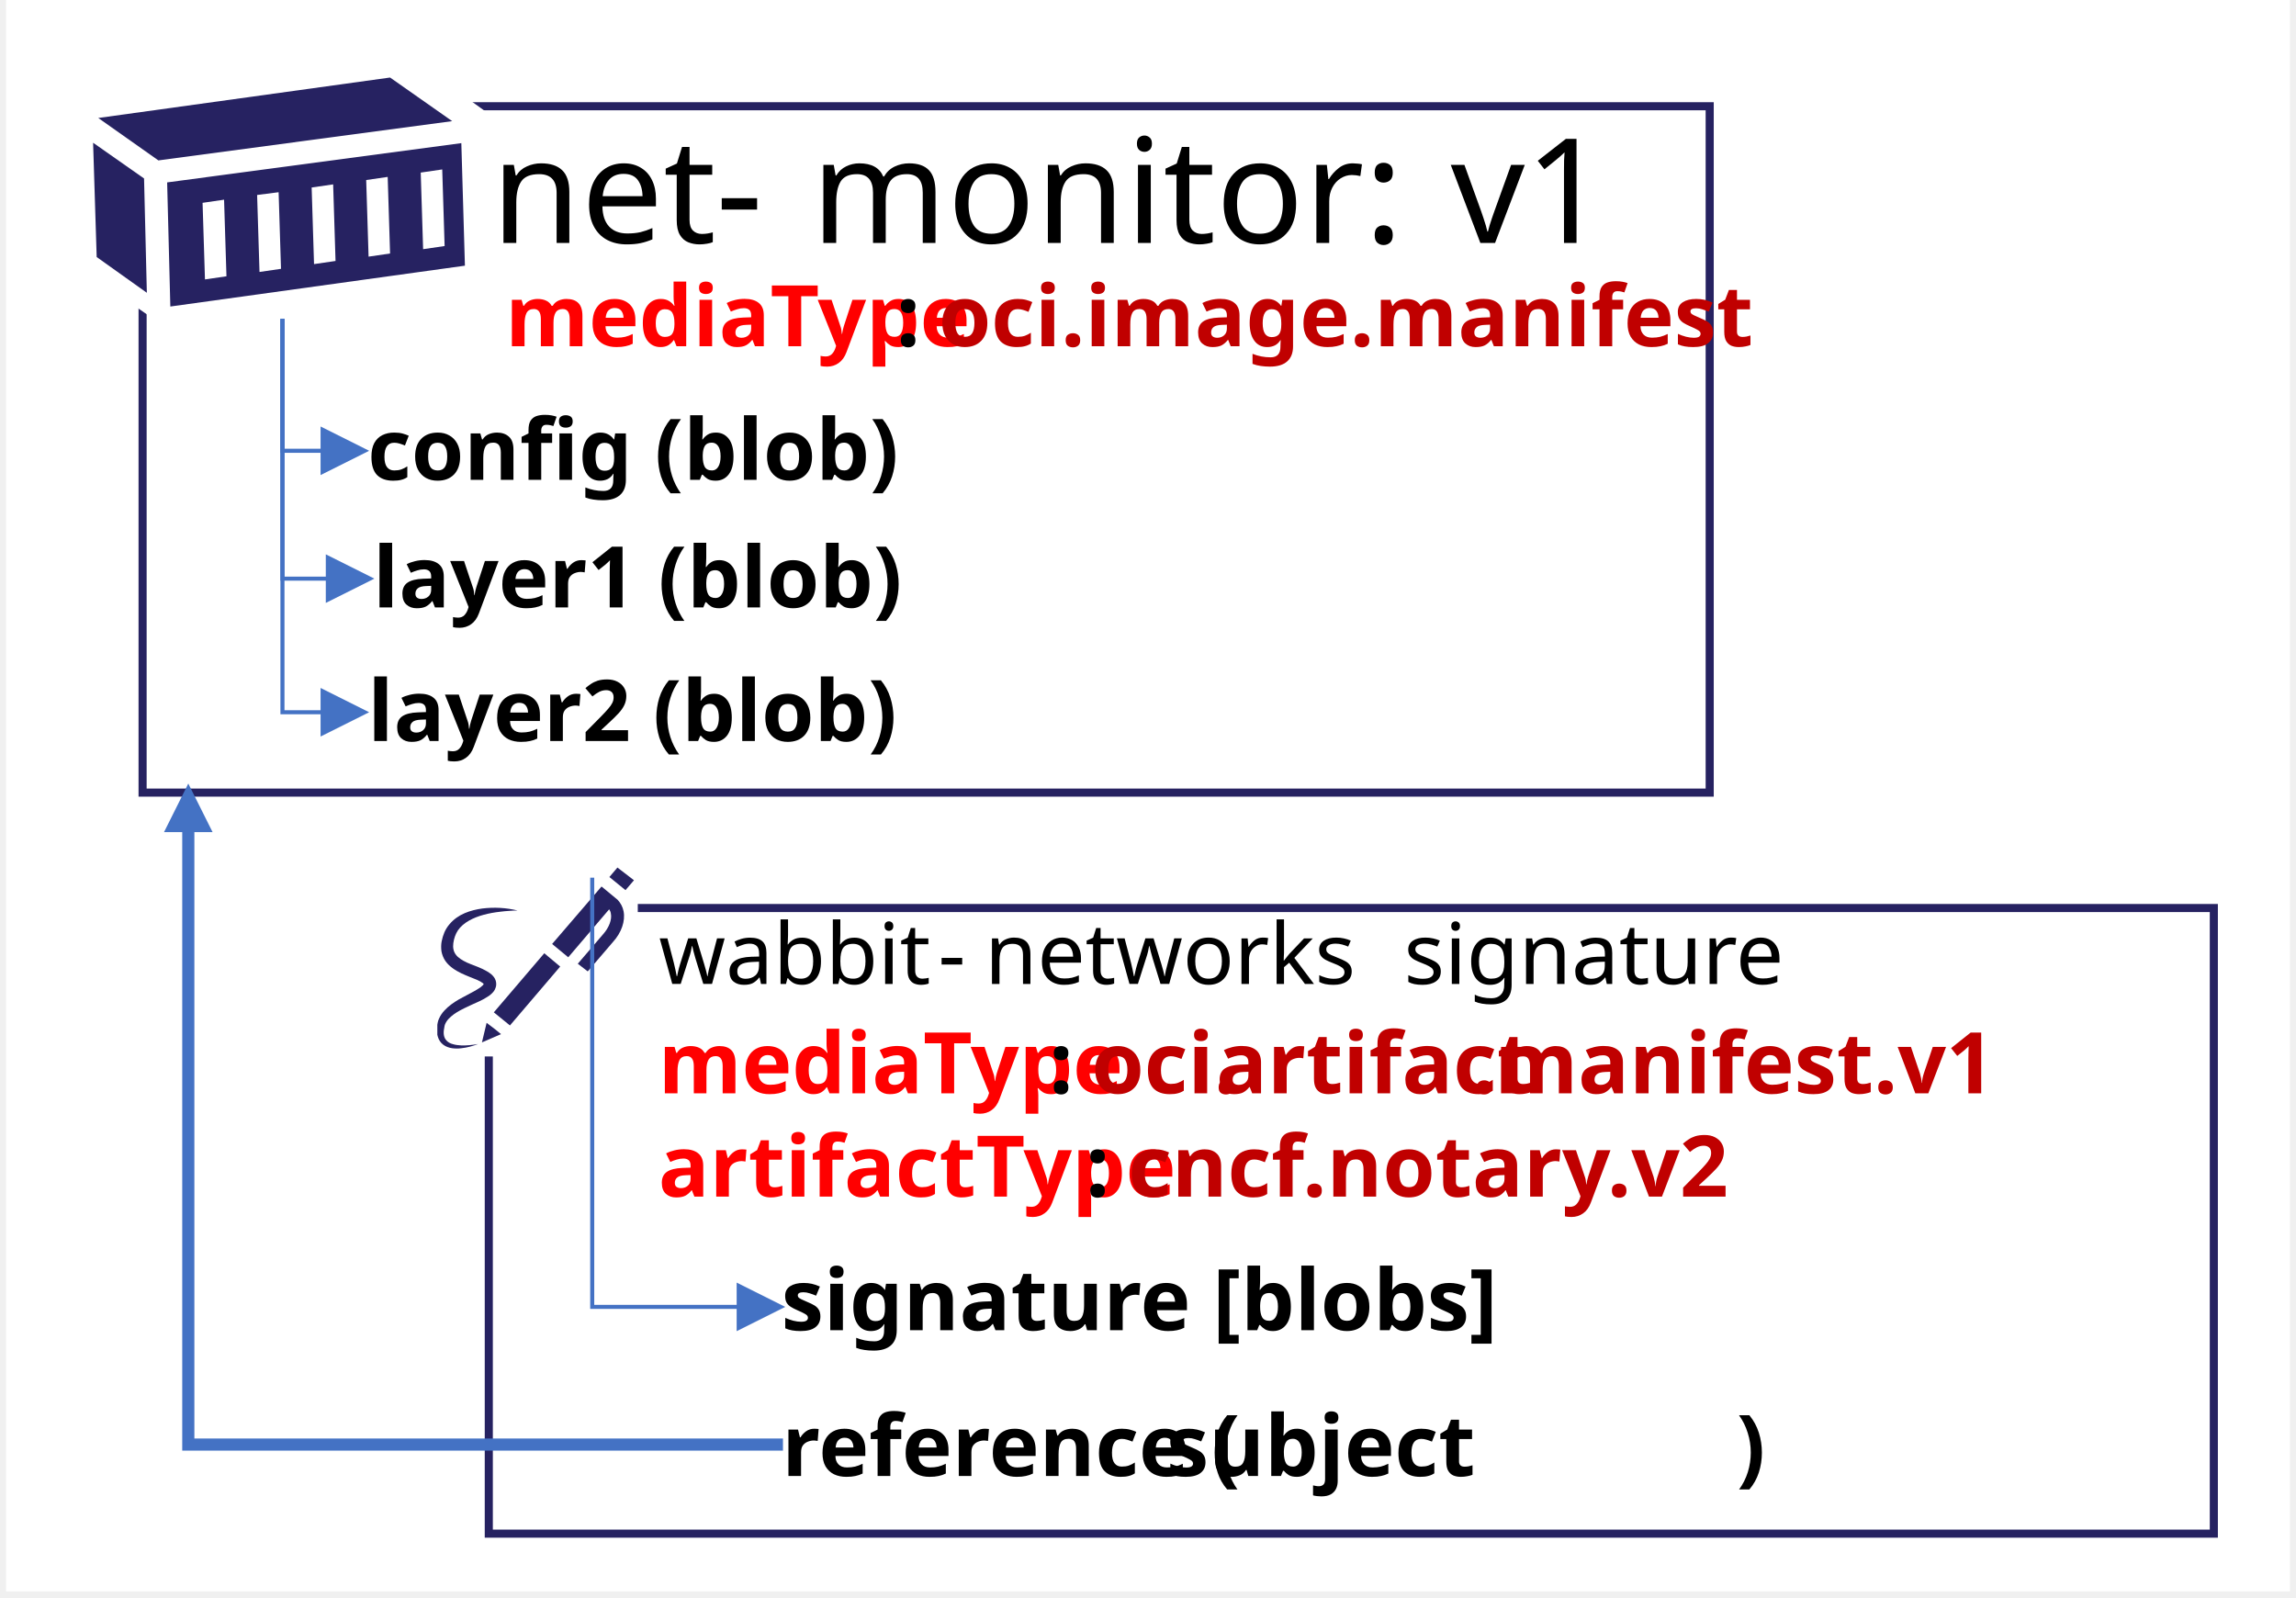
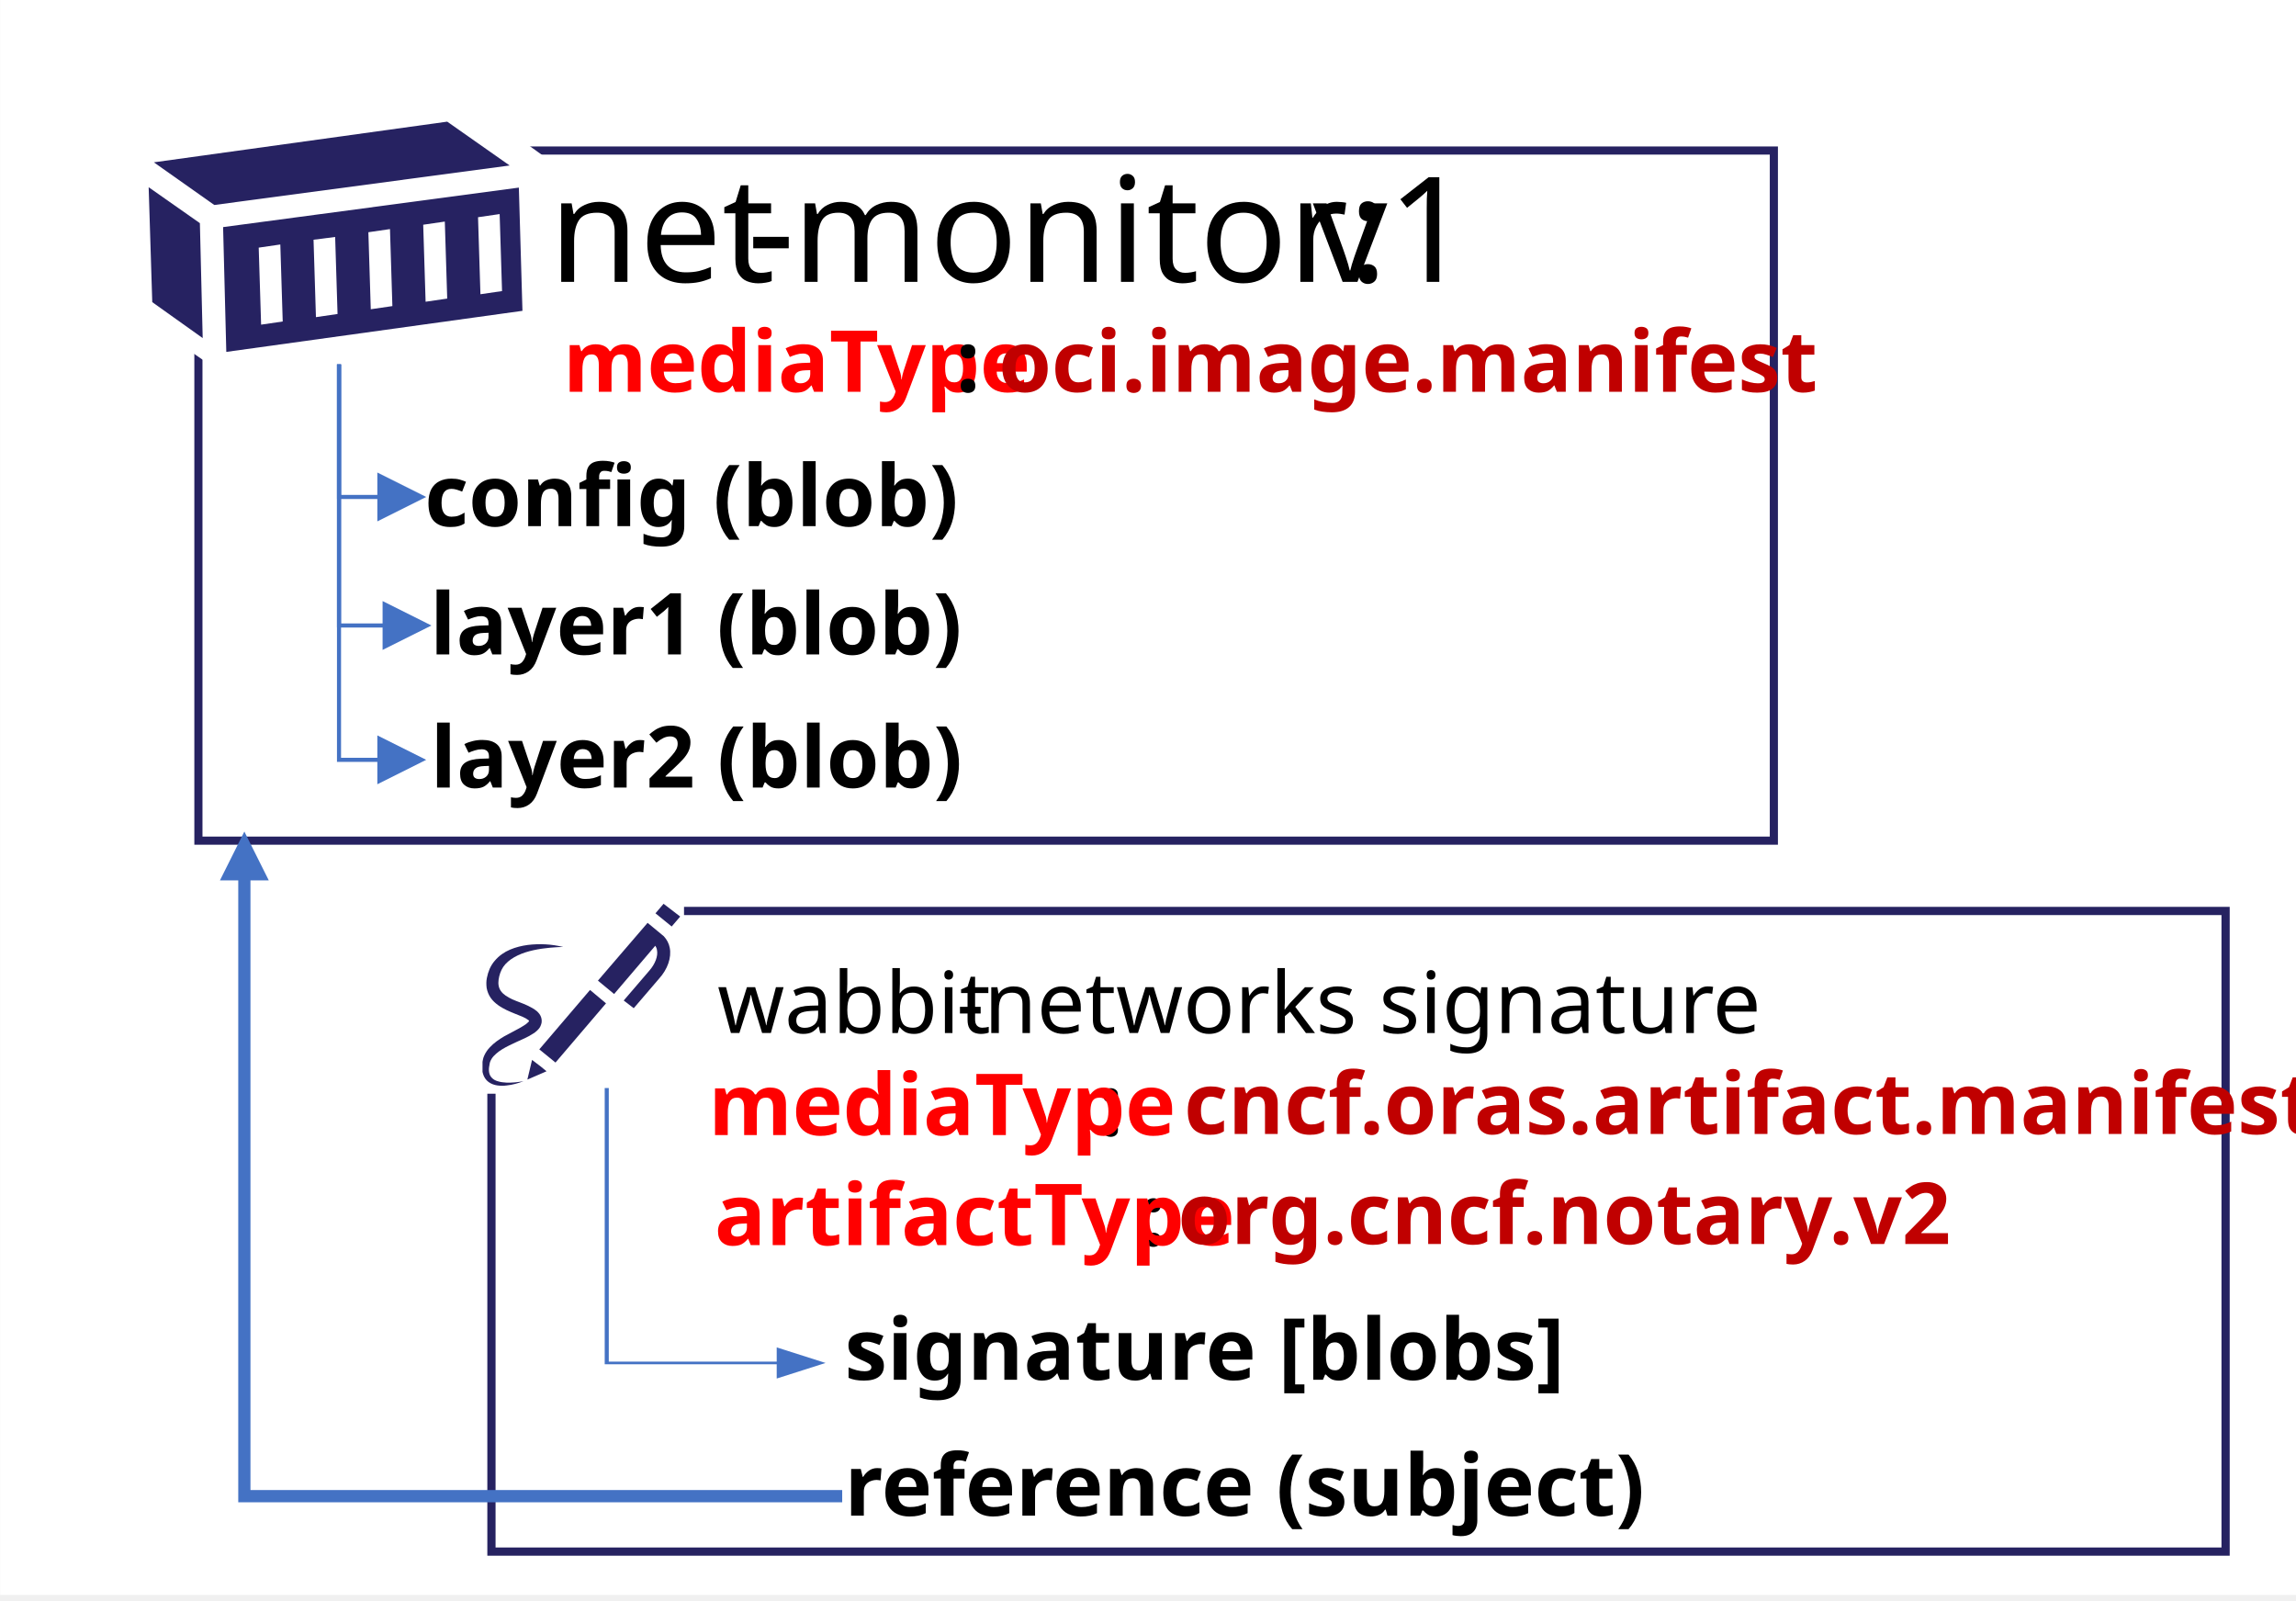
- <svg xmlns="http://www.w3.org/2000/svg" width="378" height="263" overflow="hidden">
-   <defs>
+ <svg xmlns="http://www.w3.org/2000/svg" width="99.483mm" height="69.321mm" viewBox="0 0 99.483 69.321" version="1.1" id="svg9533">
+   <defs id="defs9530">
    <clipPath id="clip0">
-       <rect x="503" y="20" width="378" height="263" />
+       <rect x="504" y="20" width="376" height="262" id="rect9537" />
    </clipPath>
    <clipPath id="clip1">
-       <rect x="518" y="30" width="62" height="42" />
+       <rect x="518" y="30" width="62" height="42" id="rect9540" />
    </clipPath>
    <clipPath id="clip2">
-       <rect x="518" y="30" width="62" height="42" />
+       <rect x="518" y="30" width="62" height="42" id="rect9543" />
    </clipPath>
    <clipPath id="clip3">
-       <rect x="518" y="20" width="62" height="62" />
+       <rect x="518" y="20" width="62" height="62" id="rect9546" />
    </clipPath>
    <clipPath id="clip4">
-       <rect x="575" y="162" width="33" height="33" />
+       <rect x="575" y="162" width="33" height="33" id="rect9549" />
    </clipPath>
    <clipPath id="clip5">
-       <rect x="575" y="162" width="33" height="33" />
+       <rect x="575" y="162" width="33" height="33" id="rect9552" />
    </clipPath>
    <clipPath id="clip6">
-       <rect x="574" y="162" width="35" height="33" />
+       <rect x="574" y="162" width="35" height="33" id="rect9555" />
    </clipPath>
    <clipPath id="clip7">
-       <rect x="574" y="162" width="35" height="33" />
+       <rect x="574" y="162" width="35" height="33" id="rect9558" />
    </clipPath>
    <clipPath id="clip8">
-       <rect x="574" y="162" width="34" height="33" />
+       <rect x="574" y="162" width="34" height="33" id="rect9561" />
    </clipPath>
    <clipPath id="clip9">
-       <rect x="574" y="162" width="34" height="33" />
+       <rect x="574" y="162" width="34" height="33" id="rect9564" />
    </clipPath>
    <clipPath id="clip10">
-       <rect x="574" y="162" width="34" height="33" />
+       <rect x="574" y="162" width="34" height="33" id="rect9567" />
    </clipPath>
    <clipPath id="clip11">
-       <rect x="574" y="162" width="34" height="33" />
+       <rect x="574" y="162" width="34" height="33" id="rect9570" />
+     </clipPath>
+     <clipPath id="clip0-0">
+       <rect x="591" y="357" width="33" height="33" id="rect33584" />
    </clipPath>
  </defs>
-   <g clip-path="url(#clip0)" transform="translate(-503 -20)">
-     <rect x="504" y="20" width="376" height="262" fill="#FFFFFF" />
-     <path d="M526.475 37.492 784.475 37.492 784.475 150.492 526.475 150.492Z" stroke="#262261" stroke-width="1.333" stroke-miterlimit="8" fill="#FFFFFF" fill-rule="evenodd" />
-     <text font-family="Consolas,Consolas_MSFontService,sans-serif" font-weight="400" font-size="24" transform="translate(583.842 60)">net-<tspan font-size="24" x="52.667" y="0">monitor:</tspan>
-       <tspan font-size="24" x="158" y="0">v1</tspan>
-     </text>
-     <path d="M571.349 29.992 584.438 39.436C584.621 47.886 584.793 56.335 584.977 64.785L527.523 71.992 516.031 64.04C515.848 55.425 516.203 45.815 516.031 37.2L571.349 29.992Z" fill="#FFFFFF" fill-rule="evenodd" />
-     <g clip-path="url(#clip1)">
-       <g clip-path="url(#clip2)">
-         <g clip-path="url(#clip3)">
-           <path d="M60.724 43.328 60.142 23.151 12.352 29.618 12.869 50.053 60.724 43.328ZM57.038 27.484 57.426 40.094 53.934 40.612 53.545 28.001 57.038 27.484ZM48.178 28.713 48.566 41.323 45.074 41.84 44.686 29.23 48.178 28.713ZM39.318 29.942 39.706 42.552 36.214 43.069 35.826 30.459 39.318 29.942ZM30.459 31.235 30.847 43.845 27.355 44.362 26.967 31.688 30.459 31.235ZM21.599 32.464 21.987 45.074 18.495 45.591 18.107 32.981 21.599 32.464Z" fill="#262261" transform="matrix(1.01346 0 0 1 518 20.4118)" />
-           <path d="M0.905 41.905 9.054 47.79 8.601 28.971 0.323 23.087Z" fill="#262261" transform="matrix(1.01346 0 0 1 518 20.4118)" />
-           <path d="M58.654 19.53 48.566 12.352 1.164 19.012 10.929 25.997Z" fill="#262261" transform="matrix(1.01346 0 0 1 518 20.4118)" />
+   <g id="layer1" transform="translate(0.3046117,-0.06652)">
+     <g clip-path="url(#clip0)" transform="matrix(0.2645833,0,0,0.2645833,-133.6546,-5.225147)" id="g9681">
+       <rect x="504.017" y="19.155" width="375.999" height="262" fill="#ffffff" id="rect9575" />
+       <path d="m 536.492,44.648 h 258 v 112.999 h -258 z" stroke="#262261" stroke-width="1.333" stroke-miterlimit="8" fill="#ffffff" fill-rule="evenodd" id="path9577" />
+       <text font-family="Calibri, Calibri_MSFontService, sans-serif" font-weight="400" font-size="24px" id="text9585" x="593.859" y="66.155">net<tspan font-size="24px" x="626.399" y="66.155" id="tspan9579">-</tspan>
+         <tspan font-size="24px" x="633.733" y="66.155" id="tspan9581">monitor:</tspan>
+         <tspan font-size="24px" x="718.999" y="66.155" id="tspan9583">v1</tspan>
+       </text>
+       <path d="m 581.366,37.148 13.089,9.444 c 0.183,8.45 0.355,16.899 0.539,25.349 l -57.454,7.207 -11.492,-7.953 c -0.183,-8.615 0.172,-18.224 0,-26.84 z" fill="#ffffff" fill-rule="evenodd" id="path9587" />
+       <g clip-path="url(#clip1)" id="g9599" transform="translate(10.01717,7.15512)">
+         <g clip-path="url(#clip2)" id="g9597">
+           <g clip-path="url(#clip3)" id="g9595">
+             <path d="M 60.724,43.328 60.142,23.151 12.352,29.618 12.869,50.053 Z m -3.686,-15.844 0.388,12.61 -3.492,0.517 -0.388,-12.61 z m -8.86,1.229 0.388,12.61 -3.492,0.517 -0.388,-12.61 z m -8.86,1.229 0.388,12.61 -3.492,0.517 -0.388,-12.61 z m -8.86,1.293 0.388,12.61 -3.492,0.517 -0.388,-12.675 z m -8.86,1.229 0.388,12.61 -3.492,0.517 -0.388,-12.61 z" fill="#262261" transform="matrix(1.01346,0,0,1,518,20.4118)" id="path9589" />
+             <path d="M 0.905,41.905 9.054,47.79 8.601,28.971 0.323,23.087 Z" fill="#262261" transform="matrix(1.01346,0,0,1,518,20.4118)" id="path9591" />
+             <path d="M 58.654,19.53 48.566,12.352 1.164,19.012 10.929,25.997 Z" fill="#262261" transform="matrix(1.01346,0,0,1,518,20.4118)" id="path9593" />
+           </g>
        </g>
      </g>
-     </g>
-     <text font-family="Calibri,Calibri_MSFontService,sans-serif" font-weight="700" font-size="14" transform="translate(564.387 120)">layer1 (blob)<tspan font-size="14" x="-0.86" y="22">layer2 (blob)</tspan>
-     </text>
-     <path d="M557.97 115.597 549.167 115.597 549.167 72.5 549.833 72.5 549.833 115.264 549.5 114.93 557.97 114.93ZM556.637 111.264 564.637 115.264 556.637 119.264Z" fill="#4472C4" />
-     <path d="M557.11 137.592 549.167 137.592 549.167 72.5 549.833 72.5 549.833 137.259 549.5 136.925 557.11 136.925ZM555.777 133.259 563.777 137.259 555.777 141.259Z" fill="#4472C4" />
-     <text font-family="Calibri,Calibri_MSFontService,sans-serif" font-weight="700" font-size="14" transform="translate(563.527 99)">config (blob)</text>
-     <path d="M557.11 94.548 549.167 94.548 549.167 72.5 549.833 72.5 549.833 94.215 549.5 93.881 557.11 93.881ZM555.777 90.215 563.777 94.215 555.777 98.215Z" fill="#4472C4" />
-     <text fill="#FF0000" font-family="Calibri,Calibri_MSFontService,sans-serif" font-weight="700" font-size="14" transform="translate(586.185 77)">mediaType<tspan fill="#000000" font-size="14" x="64.333" y="0">: </tspan>
-       <tspan fill="#C00000" font-size="14" x="71.333" y="0">oci.image.manifest</tspan>
-     </text>
-     <path d="M583.472 169.493 867.472 169.493 867.472 272.493 583.472 272.493Z" stroke="#262261" stroke-width="1.333" stroke-miterlimit="8" fill="#FFFFFF" fill-rule="evenodd" />
-     <g clip-path="url(#clip4)">
-       <g clip-path="url(#clip5)">
-         <g clip-path="url(#clip6)">
-           <g clip-path="url(#clip7)">
-             <path d="M183.097 267.726 217.161 267.726 217.161 299.661 183.097 299.661Z" fill="#FFFFFF" transform="matrix(1.00067 0 0 1 391.237 -105.726)" />
-             <g clip-path="url(#clip8)">
-               <g clip-path="url(#clip9)">
-                 <g clip-path="url(#clip10)">
-                   <g clip-path="url(#clip11)">
-                     <path d="M19.754 16.335 17.264 14.143 9.363 23.871 11.886 26.029Z" fill="#262261" transform="matrix(1.05141 0 0 1 574.456 162.796)" />
-                     <path d="M9.562 26.66 8.234 25.598 7.503 28.818 10.491 27.457Z" fill="#262261" transform="matrix(1.05141 0 0 1 574.456 162.796)" />
-                     <path d="M27.457 1.594 29.98 3.752 31.308 2.125 28.718 0.033Z" fill="#262261" transform="matrix(1.05141 0 0 1 574.456 162.796)" />
-                     <path d="M22.51 15.87 24.07 17.131 28.021 12.284C29.349 10.757 29.98 8.831 29.681 7.238 29.549 6.507 29.216 5.877 28.752 5.345L26.228 3.154 18.493 12.616 21.016 14.807 27.424 6.906C27.556 7.105 27.656 7.337 27.689 7.603 27.888 8.599 27.39 9.927 26.494 10.989L22.51 15.87Z" fill="#262261" transform="matrix(1.05141 0 0 1 574.456 162.796)" />
-                     <path d="M1.693 25.93C1.76 25.764 1.826 25.598 1.926 25.432 2.125 25.1 2.357 24.834 2.656 24.568 3.22 24.037 3.951 23.605 4.714 23.207 5.478 22.809 6.275 22.444 7.105 22.045 7.503 21.846 7.935 21.613 8.367 21.315 8.599 21.182 8.798 21.016 9.03 20.784 9.263 20.551 9.495 20.285 9.628 19.854 9.794 19.456 9.761 18.924 9.628 18.559 9.495 18.161 9.23 17.862 8.997 17.629 8.499 17.198 8.034 16.965 7.603 16.733 6.74 16.301 5.91 16.036 5.146 15.671 4.416 15.305 3.785 14.907 3.42 14.376 3.054 13.878 2.922 13.214 3.021 12.483 3.121 11.72 3.353 10.989 3.752 10.358 4.582 9.097 6.142 8.267 7.802 7.802 8.632 7.57 9.495 7.404 10.392 7.304 10.823 7.238 11.288 7.204 11.72 7.171 12.151 7.138 12.616 7.105 13.081 7.105 11.288 6.64 9.429 6.54 7.57 6.773 6.64 6.906 5.71 7.138 4.814 7.537 3.918 7.935 3.088 8.533 2.424 9.363 2.092 9.761 1.826 10.226 1.627 10.691 1.428 11.188 1.295 11.653 1.195 12.185 1.096 12.716 1.096 13.247 1.162 13.811 1.262 14.376 1.461 14.94 1.793 15.438 2.125 15.936 2.523 16.301 2.955 16.634 3.386 16.965 3.818 17.198 4.25 17.43 5.113 17.862 5.976 18.194 6.74 18.526 7.105 18.692 7.437 18.891 7.636 19.057 7.736 19.123 7.769 19.19 7.769 19.223 7.769 19.256 7.769 19.223 7.769 19.223 7.769 19.223 7.736 19.323 7.636 19.422 7.537 19.522 7.404 19.621 7.271 19.754 6.972 19.987 6.607 20.186 6.242 20.418 5.478 20.85 4.681 21.282 3.884 21.746 3.088 22.244 2.291 22.809 1.627 23.572 1.295 23.938 0.996 24.402 0.797 24.867 0.697 25.1 0.598 25.365 0.564 25.631 0.498 25.896 0.498 26.129 0.465 26.361 0.432 26.859 0.432 27.357 0.598 27.888 0.73 28.386 1.029 28.884 1.461 29.216 1.892 29.549 2.39 29.714 2.855 29.781 3.353 29.847 3.818 29.847 4.283 29.781 5.212 29.681 6.076 29.416 6.906 29.084 6.009 29.25 5.113 29.349 4.25 29.316 3.818 29.283 3.386 29.25 2.988 29.117 2.59 29.017 2.224 28.818 1.992 28.552 1.494 28.054 1.428 27.258 1.594 26.461 1.594 26.328 1.66 26.096 1.693 25.93Z" fill="#262261" transform="matrix(1.05141 0 0 1 574.456 162.796)" />
+       <text font-family="Calibri, Calibri_MSFontService, sans-serif" font-weight="700" font-size="14px" id="text9603" x="574.404" y="127.155">layer1 (blob)<tspan font-size="14px" x="573.544" y="149.155" id="tspan9601" />
+       </text>
+       <path d="m 567.987,122.752 h -8.803 v -43.097 h 0.666 v 42.764 l -0.333,-0.334 h 8.47 z m -1.333,-4.333 8,4 -8,4 z" fill="#4472c4" id="path9605" />
+       <path d="m 567.127,144.747 h -7.943 v -65.092 h 0.666 v 64.759 l -0.333,-0.334 h 7.61 z m -1.333,-4.333 8,4 -8,4 z" fill="#4472c4" id="path9607" />
+       <text font-family="Calibri, Calibri_MSFontService, sans-serif" font-weight="700" font-size="14px" id="text9609" x="573.544" y="106.155">config (blob)</text>
+       <path d="m 567.127,101.703 h -7.943 v -22.048 h 0.666 v 21.715 l -0.333,-0.333 h 7.61 z m -1.333,-4.333 8,4 -8,4 z" fill="#4472c4" id="path9611" />
+       <text fill="#ff0000" font-family="Calibri, Calibri_MSFontService, sans-serif" font-weight="700" font-size="14px" id="text9617" x="596.202" y="84.155">mediaType<tspan fill="#000000" font-size="14px" x="660.535" y="84.155" id="tspan9613">:</tspan>
+         <tspan fill="#c00000" font-size="14px" x="667.535" y="84.155" id="tspan9615">oci.image.manifest</tspan>
+       </text>
+       <path d="M 584.48,169.161 H 868.468 V 274.057 H 584.48 Z" stroke="#262261" stroke-width="1.346" stroke-miterlimit="8" fill="#ffffff" fill-rule="evenodd" id="path9619" />
+       <g clip-path="url(#clip4)" id="g9647" transform="translate(8.017168,5.15512)">
+         <g clip-path="url(#clip5)" id="g9645">
+           <g clip-path="url(#clip6)" id="g9643">
+             <g clip-path="url(#clip7)" id="g9641">
+               <path d="m 183.097,267.726 h 34.064 v 31.935 h -34.064 z" fill="#ffffff" transform="matrix(1.00067,0,0,1,391.237,-105.726)" id="path9621" />
+               <g clip-path="url(#clip8)" id="g9639">
+                 <g clip-path="url(#clip9)" id="g9637">
+                   <g clip-path="url(#clip10)" id="g9635">
+                     <g clip-path="url(#clip11)" id="g9633">
+                       <path d="m 19.754,16.335 -2.49,-2.191 -7.902,9.728 2.523,2.158 z" fill="#262261" transform="matrix(1.05141,0,0,1,574.456,162.796)" id="path9623" />
+                       <path d="M 9.562,26.66 8.234,25.598 7.503,28.818 10.491,27.457 Z" fill="#262261" transform="matrix(1.05141,0,0,1,574.456,162.796)" id="path9625" />
+                       <path d="M 27.457,1.594 29.98,3.752 31.308,2.125 28.718,0.033 Z" fill="#262261" transform="matrix(1.05141,0,0,1,574.456,162.796)" id="path9627" />
+                       <path d="m 22.51,15.87 1.561,1.262 3.951,-4.847 C 29.349,10.757 29.98,8.831 29.681,7.238 29.549,6.507 29.216,5.877 28.752,5.345 l -2.523,-2.191 -7.736,9.462 2.523,2.191 6.408,-7.902 c 0.133,0.199 0.232,0.432 0.266,0.697 0.199,0.996 -0.299,2.324 -1.195,3.386 z" fill="#262261" transform="matrix(1.05141,0,0,1,574.456,162.796)" id="path9629" />
+                       <path d="m 1.693,25.93 c 0.066,-0.166 0.133,-0.332 0.232,-0.498 0.199,-0.332 0.432,-0.598 0.73,-0.863 0.564,-0.531 1.295,-0.963 2.058,-1.361 0.764,-0.398 1.56,-0.763 2.39,-1.162 0.398,-0.199 0.83,-0.432 1.262,-0.731 0.232,-0.133 0.432,-0.299 0.664,-0.531 0.232,-0.232 0.465,-0.498 0.598,-0.93 0.166,-0.398 0.133,-0.93 0,-1.295 C 9.495,18.161 9.23,17.862 8.997,17.629 8.499,17.198 8.034,16.965 7.603,16.733 6.74,16.301 5.91,16.036 5.146,15.671 4.416,15.305 3.785,14.907 3.42,14.376 3.054,13.878 2.922,13.214 3.021,12.483 3.121,11.72 3.353,10.989 3.752,10.358 4.582,9.097 6.142,8.267 7.802,7.802 8.632,7.57 9.495,7.404 10.392,7.304 10.823,7.238 11.288,7.204 11.72,7.171 12.151,7.138 12.616,7.105 13.081,7.105 11.288,6.64 9.429,6.54 7.57,6.773 6.64,6.906 5.71,7.138 4.814,7.537 3.918,7.935 3.088,8.533 2.424,9.363 2.092,9.761 1.826,10.226 1.627,10.691 c -0.199,0.498 -0.332,0.963 -0.432,1.494 -0.1,0.531 -0.1,1.062 -0.033,1.627 0.1,0.564 0.299,1.129 0.631,1.627 0.332,0.498 0.73,0.863 1.162,1.195 0.432,0.332 0.863,0.564 1.295,0.797 0.863,0.431 1.726,0.763 2.49,1.095 0.365,0.166 0.697,0.365 0.896,0.531 0.1,0.066 0.133,0.133 0.133,0.166 0,0.033 0,0 0,0 0,0 -0.033,0.1 -0.133,0.199 -0.1,0.1 -0.232,0.199 -0.365,0.332 -0.299,0.232 -0.664,0.431 -1.029,0.664 -0.764,0.432 -1.56,0.863 -2.357,1.328 -0.797,0.498 -1.594,1.062 -2.258,1.826 -0.332,0.365 -0.631,0.83 -0.83,1.295 -0.1,0.232 -0.199,0.498 -0.232,0.764 -0.066,0.266 -0.066,0.498 -0.1,0.73 -0.033,0.498 -0.033,0.996 0.133,1.527 0.133,0.498 0.432,0.996 0.863,1.328 0.432,0.332 0.93,0.498 1.394,0.564 0.498,0.066 0.963,0.066 1.428,0 C 5.212,29.681 6.076,29.416 6.906,29.084 6.009,29.25 5.113,29.349 4.25,29.316 3.818,29.283 3.386,29.25 2.988,29.117 2.59,29.017 2.224,28.818 1.992,28.552 1.494,28.054 1.428,27.258 1.594,26.461 c 0,-0.133 0.066,-0.365 0.1,-0.531 z" fill="#262261" transform="matrix(1.05141,0,0,1,574.456,162.796)" id="path9631" />
+                     </g>
                  </g>
                </g>
              </g>
            </g>
          </g>
        </g>
      </g>
+       <text font-family="Calibri, Calibri_MSFontService, sans-serif" font-weight="400" font-size="14px" id="text9657" x="621.475" y="189.155">wabbit<tspan font-size="14px" x="660.642" y="189.155" id="tspan9649">-networks signature</tspan>
+       </text>
+       <path d="m 632.529,243.382 h -29.5 v -45.232 h 0.666 v 45.02 l -0.333,-0.213 h 29.167 z m -1.333,-2.761 8,2.549 -8,2.549 z" fill="#4472c4" id="path9659" style="stroke-width:0.798" />
+       <path d="m 641.921,265.98 h -98.904 v -103.158 h 2 v 102.158 l -1,-1 h 97.904 z m -101.904,-101.825 4,-8 4,8 z" fill="#4472c4" id="path9679" />
+       <text xml:space="preserve" style="font-style:normal;font-weight:normal;font-size:40px;line-height:1.25;font-family:sans-serif;fill:#000000;fill-opacity:1;stroke:none" x="728.326" y="280.256" id="text13215">
+         <tspan id="tspan13213" x="728.326" y="280.256"> </tspan>
+       </text>
+       <text font-family="Calibri, Calibri_MSFontService, sans-serif" font-weight="700" font-size="14px" id="text70671-3" x="574.481" y="148.953">layer2 (blob)</text>
+       <text font-family="Calibri, Calibri_MSFontService, sans-serif" font-weight="400" font-size="14px" id="text75456-7" x="603.157" y="245.92">
+         <tspan font-size="14px" x="642.324" y="245.92" id="tspan75448-7" style="font-weight:bold">signature [blobs]</tspan>
+       </text>
+       <text font-family="Calibri, Calibri_MSFontService, sans-serif" font-weight="400" font-size="14px" id="text75456-7-6" x="603.125" y="268.168">
+         <tspan font-size="14px" x="642.291" y="268.168" id="tspan75448-7-2" style="font-weight:bold">reference (subject)</tspan>
+       </text>
+       <g id="g202427" transform="translate(1.908032,11.77866)">
+         <text fill="#ff0000" font-family="Calibri, Calibri_MSFontService, sans-serif" font-weight="700" font-size="14px" id="text9617-2-6" x="624.639" y="212.201">
+           <tspan fill="#000000" font-size="14px" x="688.972" y="212.201" id="tspan9613-6-8">:</tspan>
+         </text>
+         <text fill="#ff0000" font-family="Calibri, Calibri_MSFontService, sans-serif" font-weight="700" font-size="14px" id="text9617-2-8" x="619.083" y="212.093">artifactType<tspan fill="#000000" font-size="14px" x="683.416" y="212.093" id="tspan9613-6-2" />
+         </text>
+         <text fill="#ff0000" font-family="Calibri, Calibri_MSFontService, sans-serif" font-weight="700" font-size="14px" id="text9617-2-8-9" x="623.649" y="211.915">
+           <tspan fill="#c00000" font-size="14px" x="694.982" y="211.915" id="tspan9615-5-0-7">org.cncf.notary.v2</tspan>
+         </text>
+       </g>
+       <g id="g202427-6" transform="translate(0.9219335,-6.242413)">
+         <text fill="#ff0000" font-family="Calibri, Calibri_MSFontService, sans-serif" font-weight="700" font-size="14px" id="text9617-2-6-3" x="618.639" y="212.201">
+           <tspan fill="#000000" font-size="14px" x="682.972" y="212.201" id="tspan9613-6-8-2">:</tspan>
+         </text>
+         <text fill="#ff0000" font-family="Calibri, Calibri_MSFontService, sans-serif" font-weight="700" font-size="14px" id="text9617-2-8-5" x="619.083" y="212.093">mediaType</text>
+         <text fill="#ff0000" font-family="Calibri, Calibri_MSFontService, sans-serif" font-weight="700" font-size="14px" id="text9617-2-8-9-9" x="625.649" y="211.915">
+           <tspan fill="#c00000" font-size="14px" x="696.982" y="211.915" id="tspan9615-5-0-7-0">cncf.oras.artifact.manifest.v1</tspan>
+         </text>
+       </g>
    </g>
-     <text font-family="Consolas,Consolas_MSFontService,sans-serif" font-weight="400" font-size="14" transform="translate(611.458 182)">wabbit<tspan font-size="14" x="46" y="0">-</tspan>
-       <tspan font-size="14" x="53.667" y="0">networks </tspan>
-       <tspan font-size="14" x="122.667" y="0">signature</tspan>
-       <tspan font-family="Calibri,Calibri_MSFontService,sans-serif" font-weight="700" font-size="14" x="20.184" y="57">signature [blobs]</tspan>
-     </text>
-     <path d="M625.612 235.493 600.167 235.493 600.167 164.5 600.833 164.5 600.833 235.16 600.5 234.826 625.612 234.826ZM624.279 231.16 632.279 235.16 624.279 239.16Z" fill="#4472C4" />
-     <text font-family="Calibri,Calibri_MSFontService,sans-serif" font-weight="700" font-size="14" transform="translate(631.71 263)">reference (<tspan font-size="14" x="63.333" y="0">subject</tspan>
-       <tspan font-size="14" x="157.167" y="0">)</tspan>
-       <tspan fill="#FF0000" font-size="14" x="-20.342" y="-63">mediaType</tspan>
-       <tspan font-size="14" x="43.991" y="-63">: </tspan>
-       <tspan fill="#C00000" font-size="14" x="50.991" y="-63">oci.</tspan>
-       <tspan fill="#C00000" font-size="14" x="71.491" y="-63">artifact</tspan>
-       <tspan fill="#C00000" font-size="14" x="113.658" y="-63">.</tspan>
-       <tspan fill="#C00000" font-size="14" x="117.325" y="-63">manifest.v1</tspan>
-       <tspan fill="#FF0000" font-size="14" x="-20.342" y="-46">artifactType</tspan>
-       <tspan font-size="14" x="49.991" y="-46">: </tspan>
-       <tspan fill="#C00000" font-size="14" x="56.991" y="-46">cncf.notary.v2</tspan>
-     </text>
-     <path d="M631.904 258.825 533 258.825 533 155.667 535 155.667 535 257.825 534 256.825 631.904 256.825ZM530 157 534 149 538 157Z" fill="#4472C4" />
+     <g clip-path="url(#clip0-0)" transform="matrix(0.2645833,0,0,0.2645833,-47.6135,61.73911)" id="g33599">
+       <path d="M 0,0 H 24.444 V 17.643 C 12.222,17.643 12.222,24.365 0,20.546 Z" stroke="#262261" stroke-width="0.815" stroke-miterlimit="8" fill="#ffffff" fill-rule="evenodd" transform="matrix(-1.00134,0,0,1,620.351,362.806)" id="path33589" />
+       <text font-family="Calibri, Calibri_MSFontService, Arial" font-weight="400" font-size="19px" transform="matrix(0.611933,0,0,0.611111,596.912,371)" id="text33597">S<tspan font-size="19px" x="7.415" y="4.909" id="tspan33591">B</tspan>
+         <tspan font-size="19px" x="15.682" y="9.818" id="tspan33593">o</tspan>
+         <tspan font-size="16px" x="22.086" y="18" id="tspan33595">M</tspan>
+       </text>
+     </g>
  </g>
</svg>
